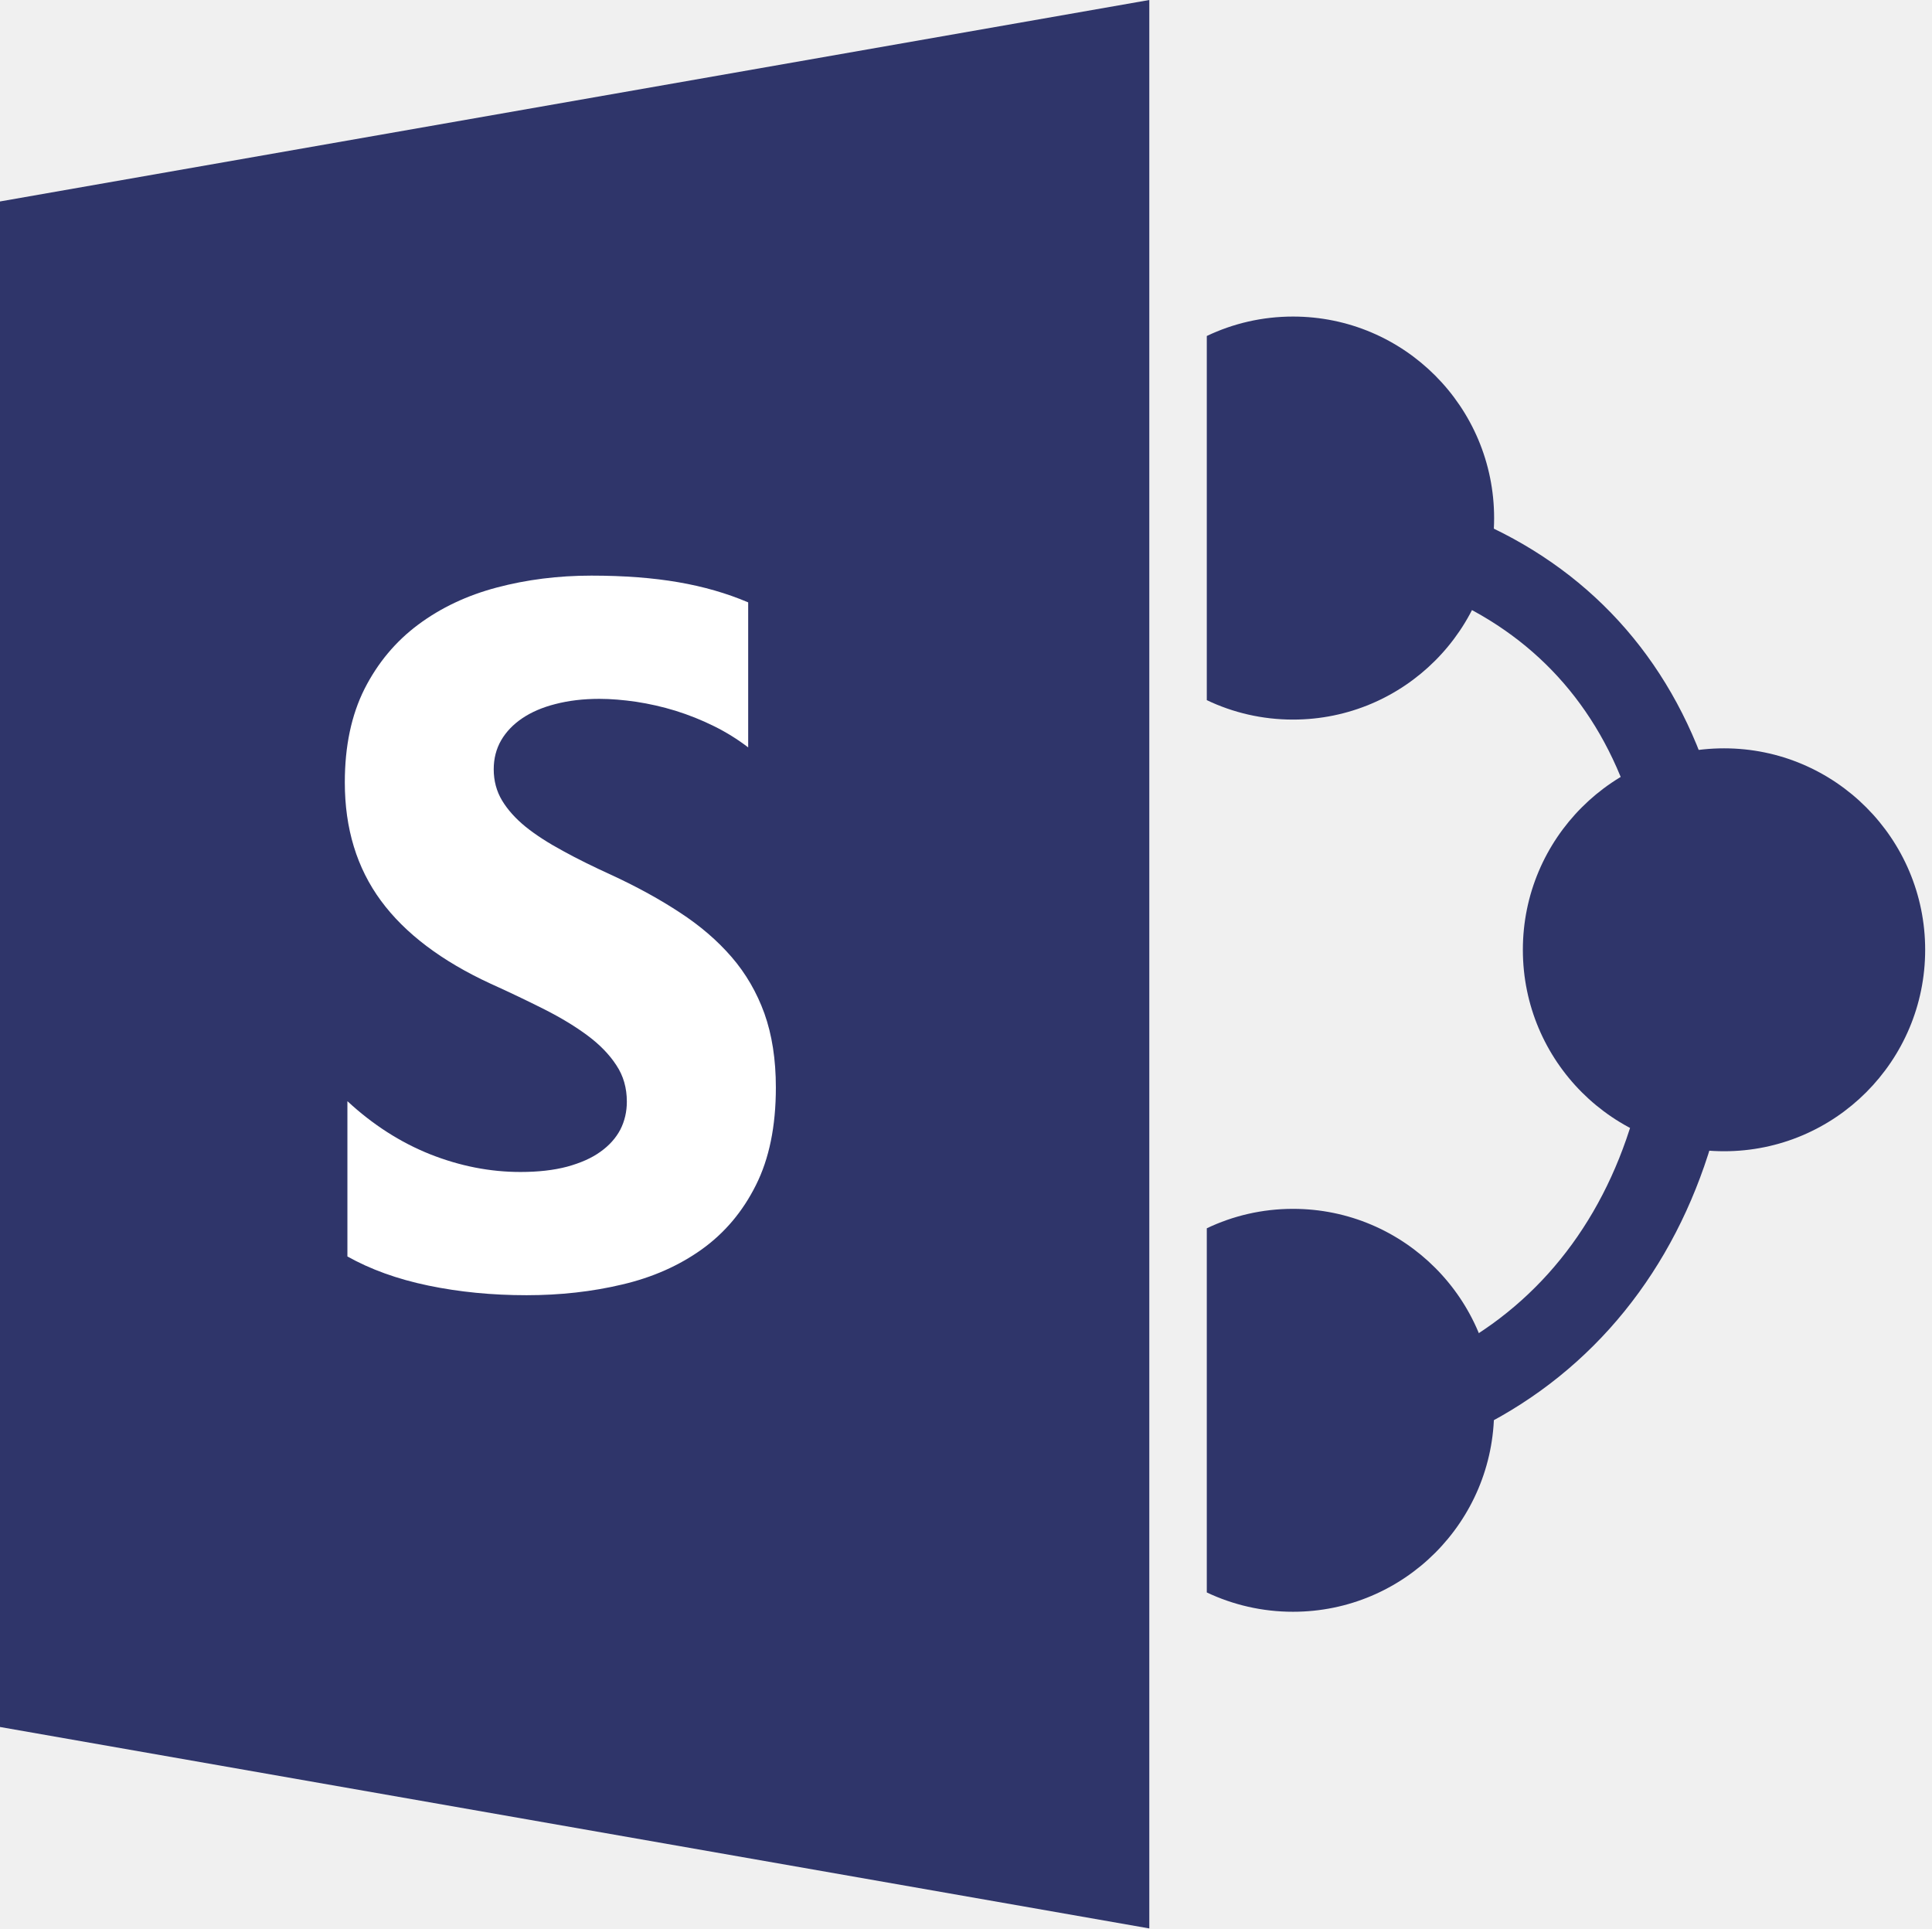
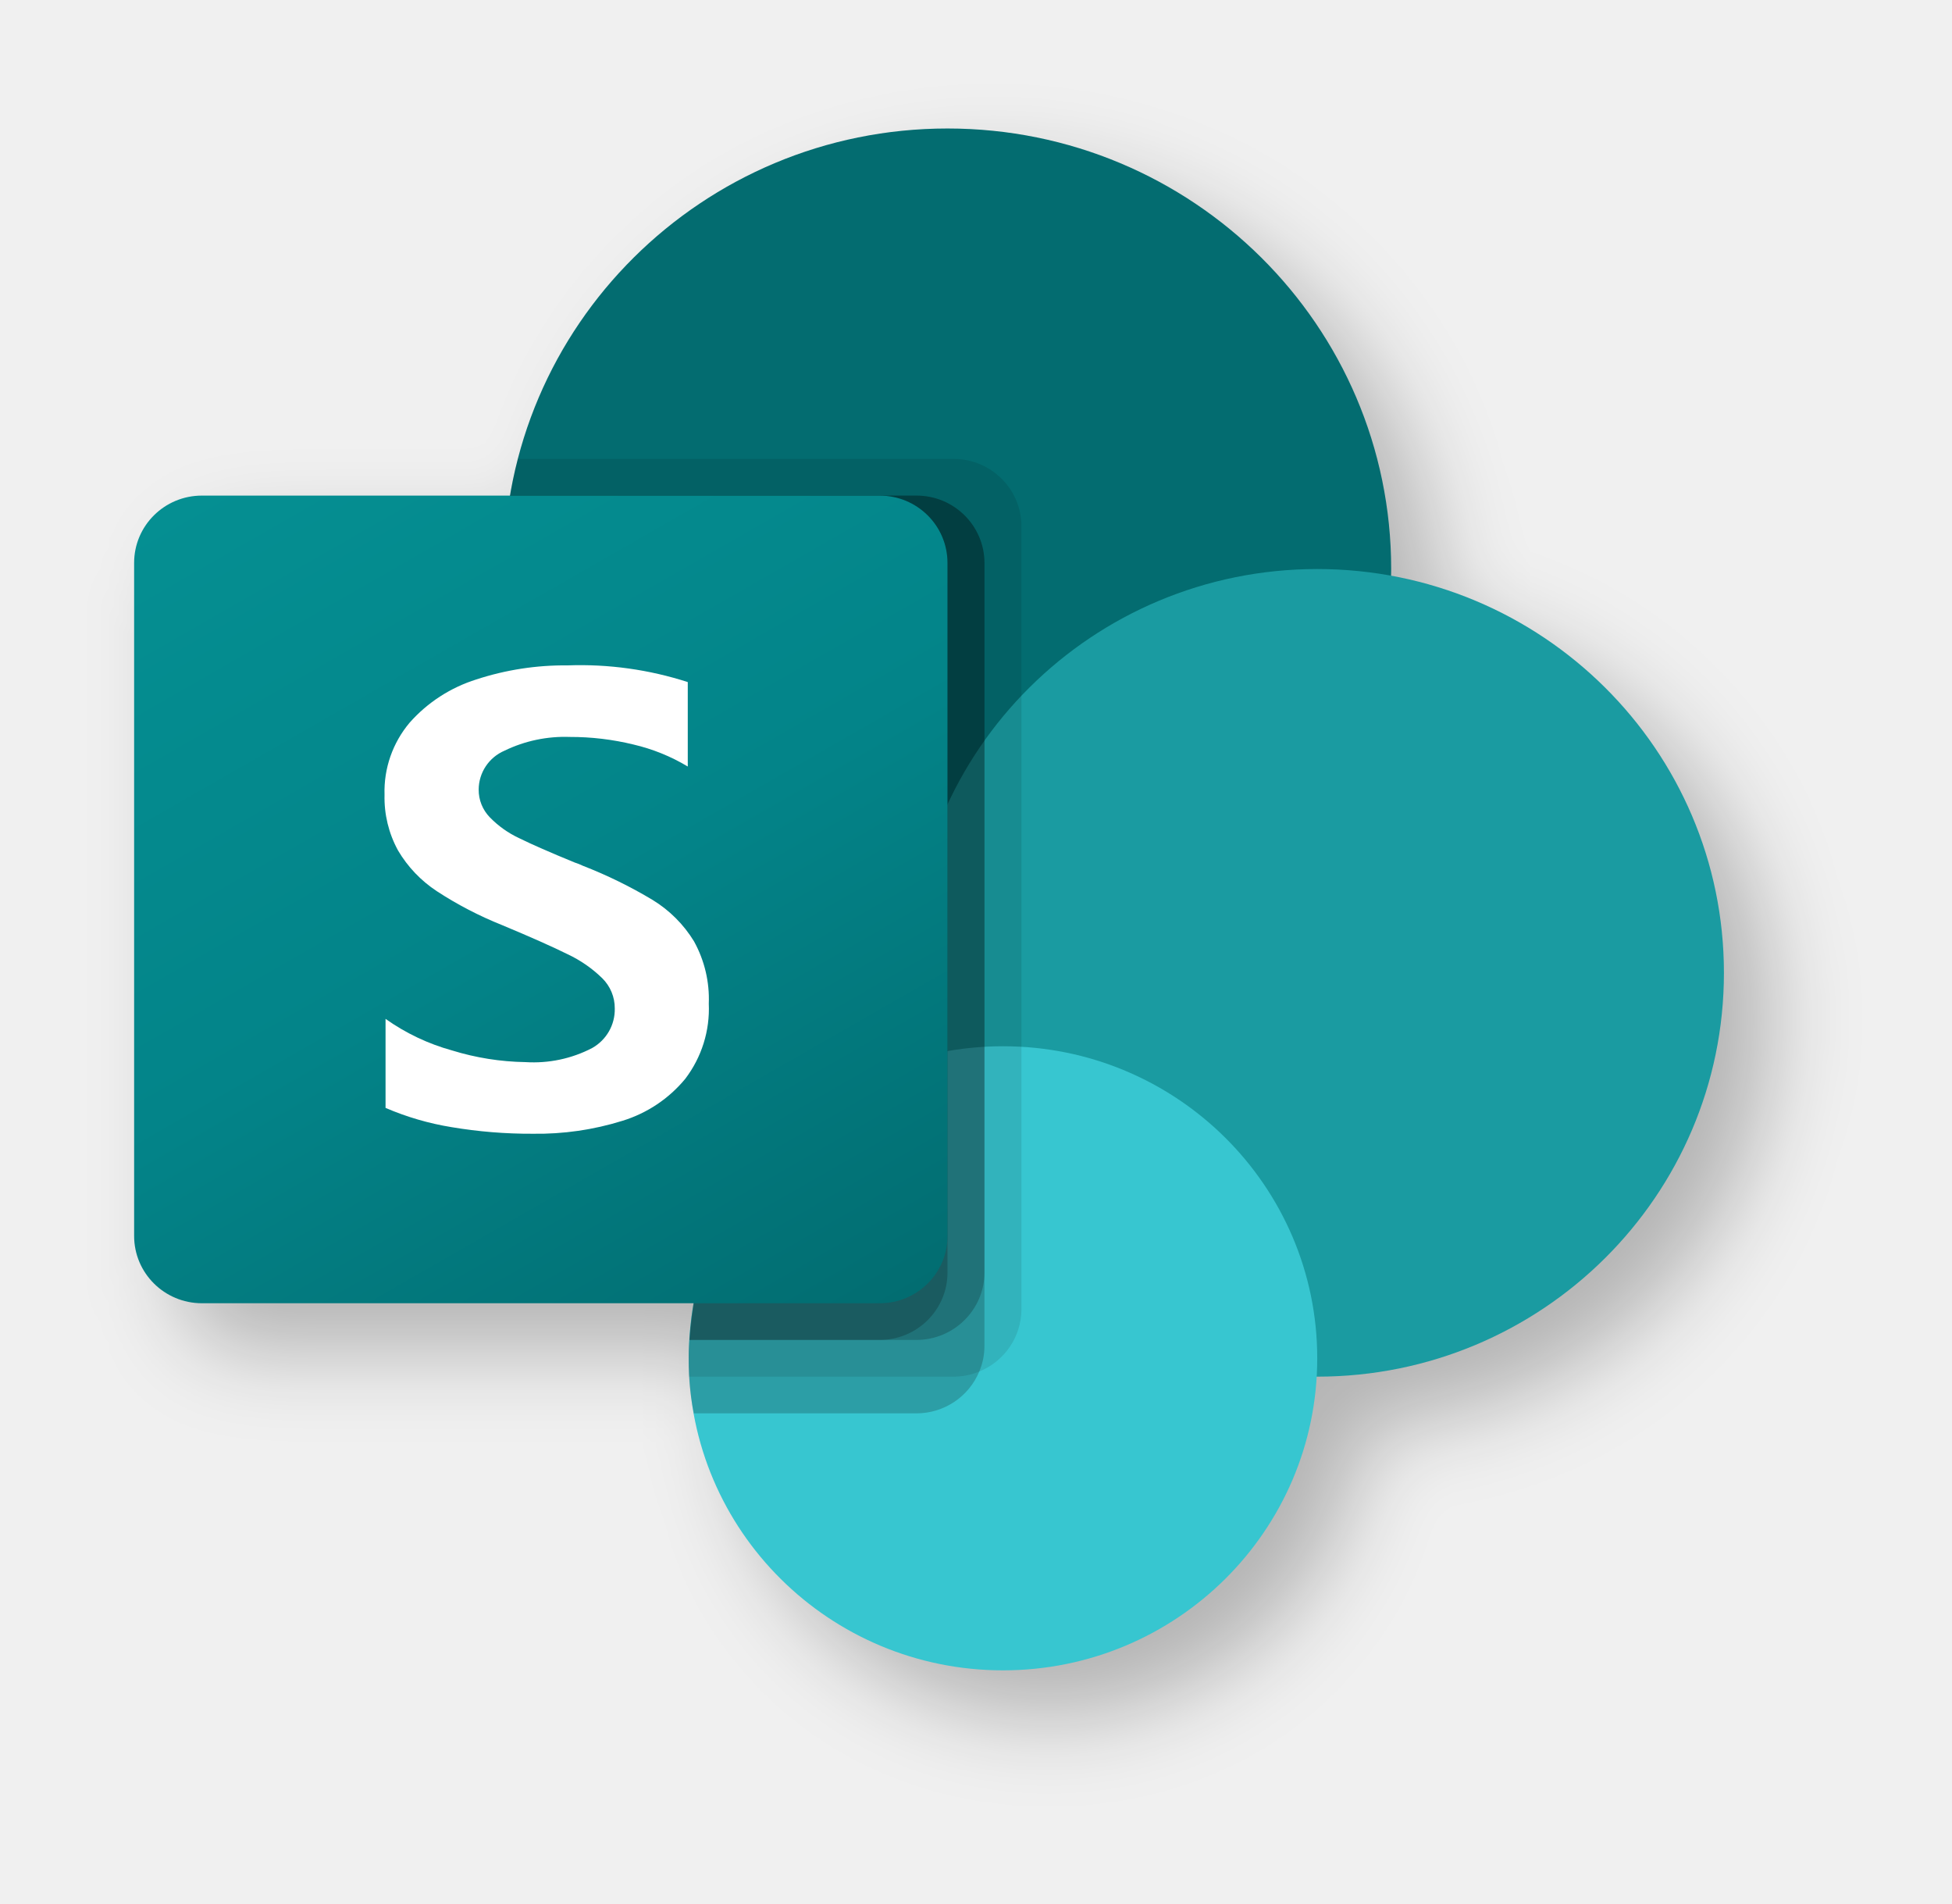
- <svg xmlns="http://www.w3.org/2000/svg" version="1.1" id="Layer_1" x="0px" y="0px" width="164" height="163.69" viewBox="0 0 164 163.69" enable-background="new 0 0 556 163.69" xml:space="preserve">
-   <defs id="defs4020" />
-   <polygon clip-rule="evenodd" points="97.56,0 0,17.1 0,146.59 97.56,163.69 " id="polygon3950" style="fill:#2f356a;fill-rule:evenodd;fill-opacity:1" />
-   <path clip-rule="evenodd" d="m 129.27,80.62 c 0,-9.44 7.65,-17.1 17.08,-17.1 9.42,0 17.07,7.66 17.07,17.1 0,9.45 -7.65,17.1 -17.07,17.1 -9.43,0 -17.08,-7.65 -17.08,-17.1 z" id="path3952" style="fill:#2f356a;fill-rule:evenodd;fill-opacity:1" />
-   <path clip-rule="evenodd" stroke-miterlimit="10" d="m 107.32,43.99 c 23.01,0.65 36.59,14.65 36.59,37.85 0,23.21 -14.02,39.65 -37.03,40.3" id="path3954" style="fill:none;stroke:#2f356a;stroke-width:7;stroke-linecap:round;stroke-linejoin:round;stroke-miterlimit:10;stroke-opacity:1" />
-   <path clip-rule="evenodd" d="m 102.44,28.52 c 2.22,-1.06 4.7,-1.65 7.32,-1.65 9.43,0 17.07,7.66 17.07,17.11 0,9.44 -7.64,17.1 -17.07,17.1 -2.62,0 -5.1,-0.59 -7.32,-1.65" id="path3956" style="fill:#2f356a;fill-rule:evenodd;fill-opacity:1" />
-   <path clip-rule="evenodd" d="m 102.44,104.26 c 2.22,-1.06 4.7,-1.65 7.32,-1.65 9.43,0 17.07,7.66 17.07,17.1 0,9.45 -7.64,17.1 -17.07,17.1 -2.62,0 -5.1,-0.59 -7.32,-1.64" id="path3958" style="fill:#2f356a;fill-rule:evenodd;fill-opacity:1" />
-   <path clip-rule="evenodd" d="M 29.49,106.65 V 93.47 c 2.16,2 4.5,3.5 7.03,4.51 2.53,1 5.08,1.5 7.66,1.5 1.51,0 2.83,-0.15 3.96,-0.45 1.13,-0.31 2.07,-0.72 2.82,-1.26 0.76,-0.54 1.32,-1.17 1.7,-1.89 0.37,-0.73 0.55,-1.52 0.55,-2.37 0,-1.16 -0.29,-2.19 -0.89,-3.09 -0.59,-0.91 -1.41,-1.75 -2.43,-2.51 -1.03,-0.77 -2.25,-1.51 -3.67,-2.23 -1.41,-0.71 -2.93,-1.44 -4.57,-2.18 -4.16,-1.92 -7.27,-4.27 -9.31,-7.04 -2.05,-2.78 -3.07,-6.13 -3.07,-10.05 0,-3.08 0.56,-5.72 1.67,-7.93 1.12,-2.21 2.64,-4.03 4.56,-5.46 1.92,-1.43 4.14,-2.48 6.67,-3.15 2.53,-0.67 5.21,-1.01 8.03,-1.01 2.78,0 5.24,0.19 7.38,0.56 2.15,0.37 4.12,0.94 5.93,1.71 v 12.31 c -0.89,-0.68 -1.86,-1.29 -2.92,-1.81 -1.05,-0.52 -2.13,-0.95 -3.25,-1.3 -1.11,-0.34 -2.22,-0.59 -3.33,-0.76 -1.1,-0.16 -2.15,-0.25 -3.14,-0.25 -1.36,0 -2.6,0.15 -3.72,0.44 -1.11,0.28 -2.05,0.69 -2.82,1.21 -0.77,0.52 -1.37,1.15 -1.79,1.87 -0.42,0.73 -0.63,1.55 -0.63,2.46 0,0.98 0.24,1.87 0.71,2.65 0.47,0.78 1.14,1.53 2,2.23 0.87,0.7 1.93,1.38 3.17,2.05 1.23,0.68 2.64,1.37 4.2,2.08 2.13,0.99 4.04,2.04 5.74,3.16 1.7,1.11 3.16,2.36 4.37,3.76 1.21,1.4 2.14,3 2.79,4.8 0.64,1.8 0.97,3.89 0.97,6.28 0,3.3 -0.57,6.06 -1.7,8.3 -1.12,2.24 -2.65,4.05 -4.59,5.44 -1.93,1.38 -4.18,2.38 -6.75,2.98 -2.56,0.61 -5.27,0.91 -8.12,0.91 -2.93,0 -5.71,-0.27 -8.35,-0.82 -2.64,-0.55 -4.92,-1.38 -6.86,-2.47 z" id="path3982" style="fill:#ffffff;fill-rule:evenodd" />
+ <svg xmlns="http://www.w3.org/2000/svg" width="80" height="78" xml:space="preserve" overflow="hidden">
+   <defs>
+     <filter id="fx0" x="-10%" y="-10%" width="120%" height="120%" filterUnits="userSpaceOnUse" primitiveUnits="userSpaceOnUse">
+       <feComponentTransfer color-interpolation-filters="sRGB">
+         <feFuncR type="discrete" tableValues="0 0" />
+         <feFuncG type="discrete" tableValues="0 0" />
+         <feFuncB type="discrete" tableValues="0 0" />
+         <feFuncA type="linear" slope="0.251" intercept="0" />
+       </feComponentTransfer>
+       <feGaussianBlur stdDeviation="1.778 1.778" />
+     </filter>
+     <clipPath id="clip1">
+       <rect x="419" y="901" width="80" height="78" />
+     </clipPath>
+     <clipPath id="clip2">
+       <rect x="1" y="1" width="80" height="78" />
+     </clipPath>
+     <linearGradient x1="5.749" y1="12.888" x2="27.344" y2="50.289" gradientUnits="userSpaceOnUse" spreadMethod="pad" id="fill3">
+       <stop offset="0" stop-color="#058F92" />
+       <stop offset="0.5" stop-color="#038489" />
+       <stop offset="1" stop-color="#026D71" />
+     </linearGradient>
+   </defs>
+   <g clip-path="url(#clip1)" transform="translate(-419 -901)">
+     <g clip-path="url(#clip2)" filter="url(#fx0)" transform="translate(418 900)">
+       <g>
+         <g>
+           <g>
+             <path d="M51.143 18.05C51.143 28.02 43.061 36.101 33.092 36.101 23.123 36.101 15.042 28.02 15.042 18.05 15.042 8.081 23.123-7.38166e-15 33.092-7.38166e-15 43.061-1.10725e-14 51.143 8.081 51.143 18.05Z" fill="#036C70" transform="matrix(1.00734 0 0 1 8.383 8.15039)" />
+             <path d="M64.681 34.597C64.681 43.735 57.273 51.143 48.135 51.143 38.996 51.143 31.588 43.735 31.588 34.597 31.588 25.459 38.996 18.051 48.135 18.051 57.273 18.051 64.681 25.459 64.681 34.597Z" fill="#1A9BA1" transform="matrix(1.00734 0 0 1 8.383 8.15039)" />
+             <path d="M48.135 50.391C48.135 57.452 42.41 63.177 35.349 63.177 28.287 63.177 22.563 57.452 22.563 50.391 22.563 43.33 28.287 37.605 35.349 37.605 42.41 37.605 48.135 43.33 48.135 50.391Z" fill="#37C6D0" transform="matrix(1.00734 0 0 1 8.383 8.15039)" />
+             <path d="M36.101 16.291 36.101 48.39C36.093 49.506 35.417 50.508 34.386 50.932 34.058 51.071 33.705 51.143 33.348 51.143L22.578 51.143C22.563 50.887 22.563 50.647 22.563 50.391 22.558 50.14 22.568 49.889 22.593 49.639 22.869 44.83 25.831 40.588 30.25 38.673L30.25 35.875C20.415 34.317 13.706 25.081 15.264 15.246 15.275 15.178 15.286 15.11 15.298 15.042 15.373 14.535 15.478 14.032 15.614 13.538L33.348 13.538C34.866 13.544 36.095 14.773 36.101 16.291Z" fill="#000000" fill-opacity="0.1" transform="matrix(1.00734 0 0 1 8.383 8.15039)" />
+             <path d="M31.844 15.042 15.298 15.042C13.626 24.859 20.229 34.172 30.046 35.843 30.344 35.894 30.642 35.937 30.942 35.973 26.279 38.184 22.881 44.464 22.592 49.639 22.567 49.889 22.557 50.14 22.562 50.391 22.562 50.647 22.562 50.887 22.577 51.143 22.604 51.649 22.669 52.152 22.772 52.647L31.843 52.647C32.958 52.64 33.96 51.964 34.385 50.932 34.523 50.604 34.595 50.251 34.595 49.895L34.595 17.795C34.589 16.277 33.361 15.049 31.844 15.042Z" fill="#000000" fill-opacity="0.2" transform="matrix(1.00734 0 0 1 8.383 8.15039)" />
+             <path d="M31.844 15.042 15.298 15.042C13.627 24.86 20.231 34.173 30.049 35.845 30.25 35.879 30.451 35.91 30.653 35.937 26.14 38.308 22.876 44.573 22.593 49.639L31.844 49.639C33.36 49.627 34.585 48.402 34.597 46.886L34.597 17.795C34.591 16.277 33.362 15.048 31.844 15.042Z" fill="#000000" fill-opacity="0.2" transform="matrix(1.00734 0 0 1 8.383 8.15039)" />
+             <path d="M30.34 15.042 15.298 15.042C13.72 24.31 19.527 33.236 28.64 35.547 25.19 39.49 23.073 44.422 22.593 49.639L30.34 49.639C31.858 49.633 33.087 48.404 33.092 46.886L33.092 17.795C33.092 16.275 31.86 15.043 30.34 15.042Z" fill="#000000" fill-opacity="0.2" transform="matrix(1.00734 0 0 1 8.383 8.15039)" />
+             <path d="M2.757 15.042 30.335 15.042C31.858 15.042 33.092 16.276 33.092 17.799L33.092 45.377C33.092 46.9 31.858 48.135 30.335 48.135L2.757 48.135C1.234 48.135 0 46.9 0 45.377L0 17.799C0 16.276 1.234 15.042 2.757 15.042Z" fill="#FF0000" transform="matrix(1.00734 0 0 1 8.383 8.15039)" />
+             <path d="M12.315 31.251C11.669 30.823 11.129 30.252 10.737 29.583 10.357 28.884 10.168 28.097 10.188 27.301 10.154 26.224 10.518 25.172 11.209 24.346 11.936 23.518 12.876 22.905 13.926 22.574 15.123 22.18 16.377 21.985 17.637 21.999 19.294 21.938 20.949 22.17 22.525 22.683L22.525 26.143C21.84 25.728 21.094 25.424 20.314 25.241 19.468 25.033 18.6 24.929 17.729 24.931 16.81 24.897 15.897 25.09 15.071 25.493 14.433 25.768 14.019 26.396 14.018 27.091 14.015 27.512 14.177 27.918 14.469 28.222 14.814 28.58 15.222 28.872 15.672 29.082 16.174 29.332 16.926 29.664 17.929 30.078 18.039 30.113 18.147 30.156 18.25 30.207 19.237 30.593 20.19 31.063 21.096 31.611 21.783 32.034 22.36 32.615 22.778 33.305 23.207 34.087 23.415 34.971 23.38 35.862 23.429 36.968 23.09 38.056 22.423 38.939 21.758 39.751 20.869 40.35 19.866 40.66 18.687 41.03 17.456 41.209 16.22 41.19 15.111 41.195 14.004 41.104 12.911 40.919 11.988 40.768 11.087 40.503 10.229 40.131L10.229 36.483C11.049 37.069 11.965 37.507 12.936 37.777 13.904 38.078 14.91 38.239 15.924 38.255 16.862 38.314 17.798 38.116 18.631 37.68 19.215 37.351 19.57 36.727 19.555 36.057 19.559 35.591 19.374 35.143 19.043 34.815 18.632 34.411 18.155 34.079 17.634 33.833 17.032 33.532 16.146 33.135 14.976 32.643 14.045 32.269 13.153 31.802 12.315 31.251Z" fill="#FFFFFF" transform="matrix(1.00734 0 0 1 8.383 8.15039)" />
+           </g>
+         </g>
+       </g>
+     </g>
+     <g>
+       <g>
+         <path d="M51.143 18.05C51.143 28.02 43.061 36.101 33.092 36.101 23.123 36.101 15.042 28.02 15.042 18.05 15.042 8.081 23.123-7.38166e-15 33.092-7.38166e-15 43.061-1.10725e-14 51.143 8.081 51.143 18.05Z" fill="#036C70" transform="matrix(1.00734 0 0 1 424.497 906.265)" />
+         <path d="M64.681 34.597C64.681 43.735 57.273 51.143 48.135 51.143 38.996 51.143 31.588 43.735 31.588 34.597 31.588 25.459 38.996 18.051 48.135 18.051 57.273 18.051 64.681 25.459 64.681 34.597Z" fill="#1A9BA1" transform="matrix(1.00734 0 0 1 424.497 906.265)" />
+         <path d="M48.135 50.391C48.135 57.452 42.41 63.177 35.349 63.177 28.287 63.177 22.563 57.452 22.563 50.391 22.563 43.33 28.287 37.605 35.349 37.605 42.41 37.605 48.135 43.33 48.135 50.391Z" fill="#37C6D0" transform="matrix(1.00734 0 0 1 424.497 906.265)" />
+         <path d="M36.101 16.291 36.101 48.39C36.093 49.506 35.417 50.508 34.386 50.932 34.058 51.071 33.705 51.143 33.348 51.143L22.578 51.143C22.563 50.887 22.563 50.647 22.563 50.391 22.558 50.14 22.568 49.889 22.593 49.639 22.869 44.83 25.831 40.588 30.25 38.673L30.25 35.875C20.415 34.317 13.706 25.081 15.264 15.246 15.275 15.178 15.286 15.11 15.298 15.042 15.373 14.535 15.478 14.032 15.614 13.538L33.348 13.538C34.866 13.544 36.095 14.773 36.101 16.291Z" fill="#000000" fill-opacity="0.1" transform="matrix(1.00734 0 0 1 424.497 906.265)" />
+         <path d="M31.844 15.042 15.298 15.042C13.626 24.859 20.229 34.172 30.046 35.843 30.344 35.894 30.642 35.937 30.942 35.973 26.279 38.184 22.881 44.464 22.592 49.639 22.567 49.889 22.557 50.14 22.562 50.391 22.562 50.647 22.562 50.887 22.577 51.143 22.604 51.649 22.669 52.152 22.772 52.647L31.843 52.647C32.958 52.64 33.96 51.964 34.385 50.932 34.523 50.604 34.595 50.251 34.595 49.895L34.595 17.795C34.589 16.277 33.361 15.049 31.844 15.042Z" fill="#000000" fill-opacity="0.2" transform="matrix(1.00734 0 0 1 424.497 906.265)" />
+         <path d="M31.844 15.042 15.298 15.042C13.627 24.86 20.231 34.173 30.049 35.845 30.25 35.879 30.451 35.91 30.653 35.937 26.14 38.308 22.876 44.573 22.593 49.639L31.844 49.639C33.36 49.627 34.585 48.402 34.597 46.886L34.597 17.795C34.591 16.277 33.362 15.048 31.844 15.042Z" fill="#000000" fill-opacity="0.2" transform="matrix(1.00734 0 0 1 424.497 906.265)" />
+         <path d="M30.34 15.042 15.298 15.042C13.72 24.31 19.527 33.236 28.64 35.547 25.19 39.49 23.073 44.422 22.593 49.639L30.34 49.639C31.858 49.633 33.087 48.404 33.092 46.886L33.092 17.795C33.092 16.275 31.86 15.043 30.34 15.042Z" fill="#000000" fill-opacity="0.2" transform="matrix(1.00734 0 0 1 424.497 906.265)" />
+         <path d="M2.757 15.042 30.335 15.042C31.858 15.042 33.092 16.276 33.092 17.799L33.092 45.377C33.092 46.9 31.858 48.135 30.335 48.135L2.757 48.135C1.234 48.135 0 46.9 0 45.377L0 17.799C0 16.276 1.234 15.042 2.757 15.042Z" fill="url(#fill3)" transform="matrix(1.00734 0 0 1 424.497 906.265)" />
+         <path d="M12.315 31.251C11.669 30.823 11.129 30.252 10.737 29.583 10.357 28.884 10.168 28.097 10.188 27.301 10.154 26.224 10.518 25.172 11.209 24.346 11.936 23.518 12.876 22.905 13.926 22.574 15.123 22.18 16.377 21.985 17.637 21.999 19.294 21.938 20.949 22.17 22.525 22.683L22.525 26.143C21.84 25.728 21.094 25.424 20.314 25.241 19.468 25.033 18.6 24.929 17.729 24.931 16.81 24.897 15.897 25.09 15.071 25.493 14.433 25.768 14.019 26.396 14.018 27.091 14.015 27.512 14.177 27.918 14.469 28.222 14.814 28.58 15.222 28.872 15.672 29.082 16.174 29.332 16.926 29.664 17.929 30.078 18.039 30.113 18.147 30.156 18.25 30.207 19.237 30.593 20.19 31.063 21.096 31.611 21.783 32.034 22.36 32.615 22.778 33.305 23.207 34.087 23.415 34.971 23.38 35.862 23.429 36.968 23.09 38.056 22.423 38.939 21.758 39.751 20.869 40.35 19.866 40.66 18.687 41.03 17.456 41.209 16.22 41.19 15.111 41.195 14.004 41.104 12.911 40.919 11.988 40.768 11.087 40.503 10.229 40.131L10.229 36.483C11.049 37.069 11.965 37.507 12.936 37.777 13.904 38.078 14.91 38.239 15.924 38.255 16.862 38.314 17.798 38.116 18.631 37.68 19.215 37.351 19.57 36.727 19.555 36.057 19.559 35.591 19.374 35.143 19.043 34.815 18.632 34.411 18.155 34.079 17.634 33.833 17.032 33.532 16.146 33.135 14.976 32.643 14.045 32.269 13.153 31.802 12.315 31.251Z" fill="#FFFFFF" transform="matrix(1.00734 0 0 1 424.497 906.265)" />
+       </g>
+     </g>
+   </g>
</svg>
